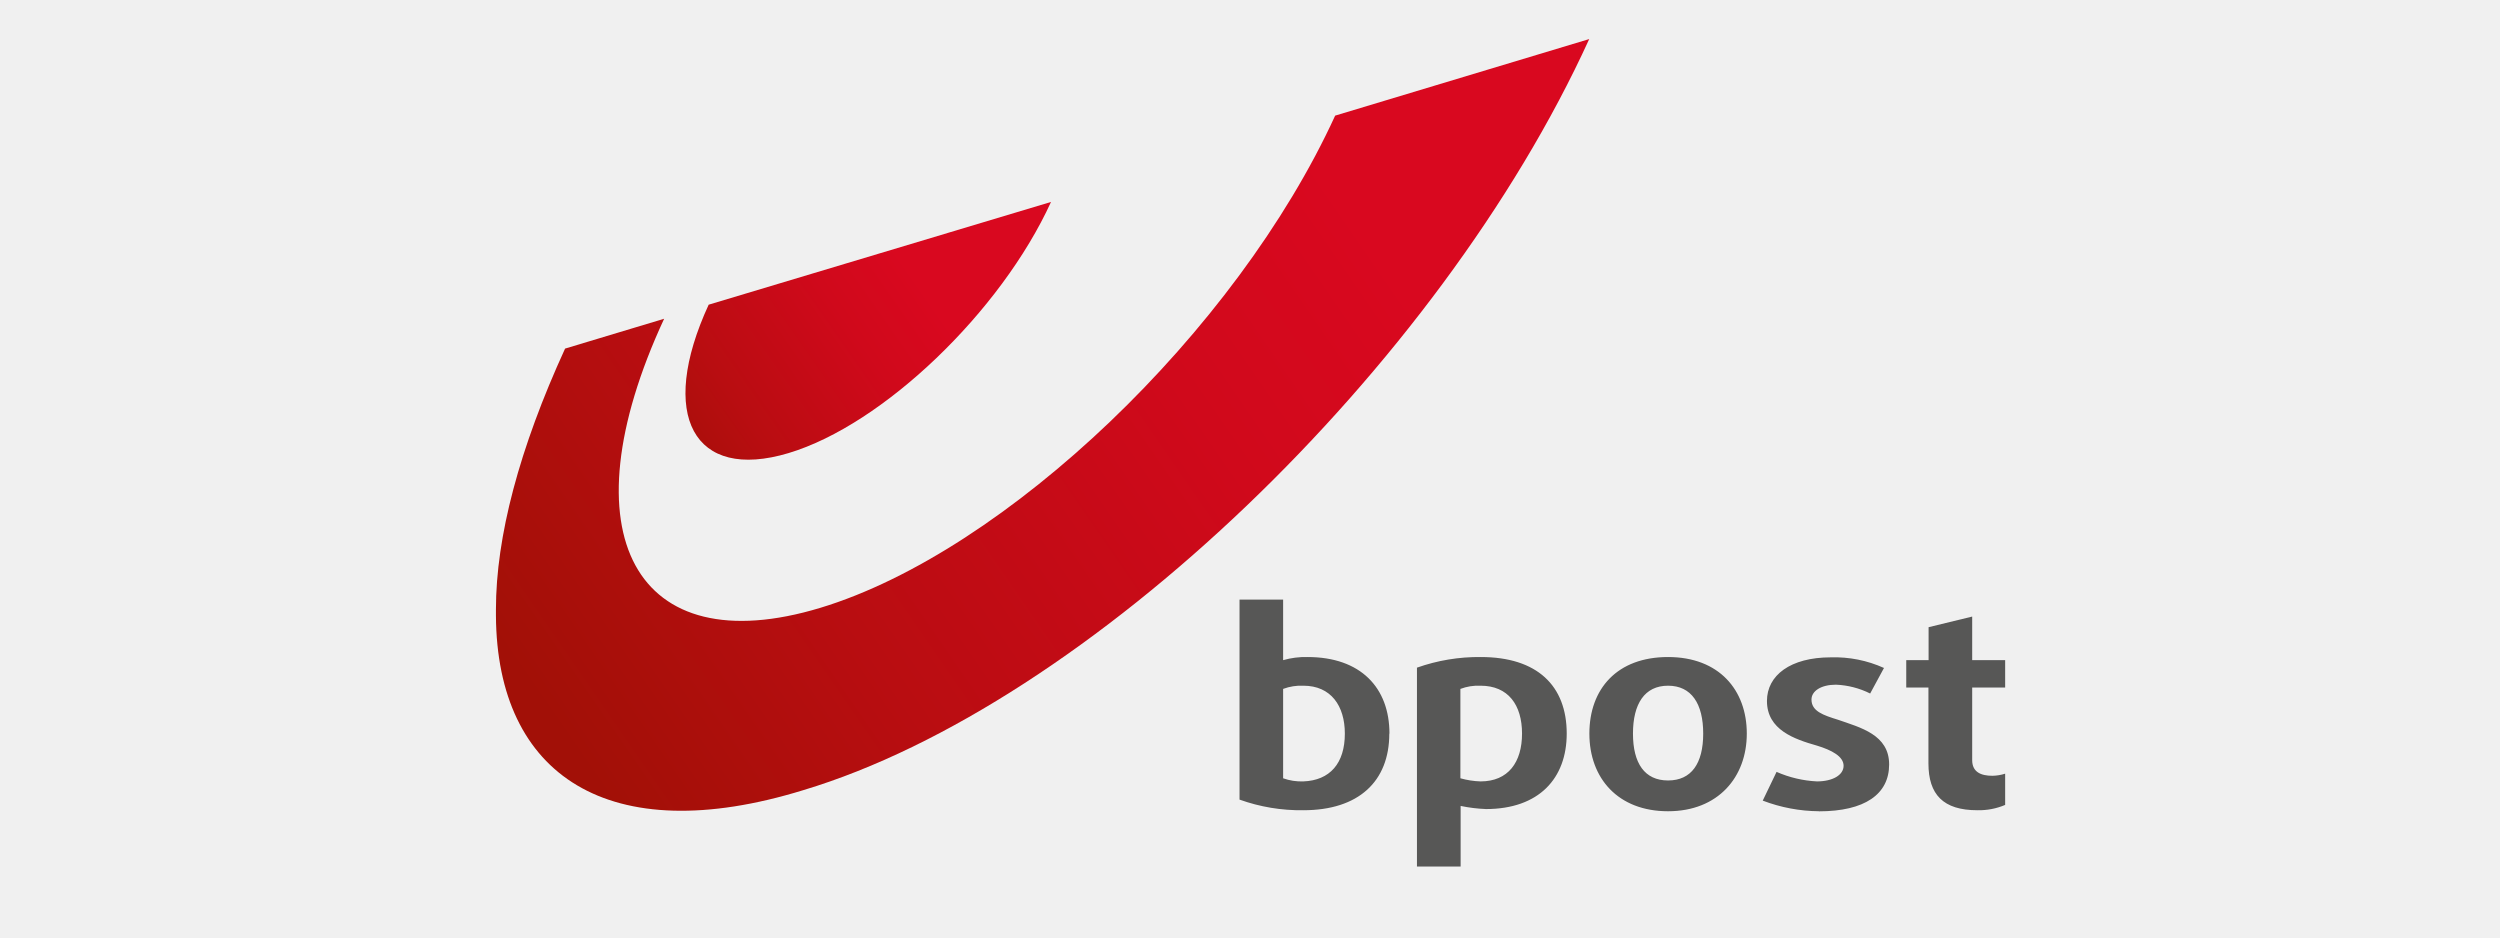
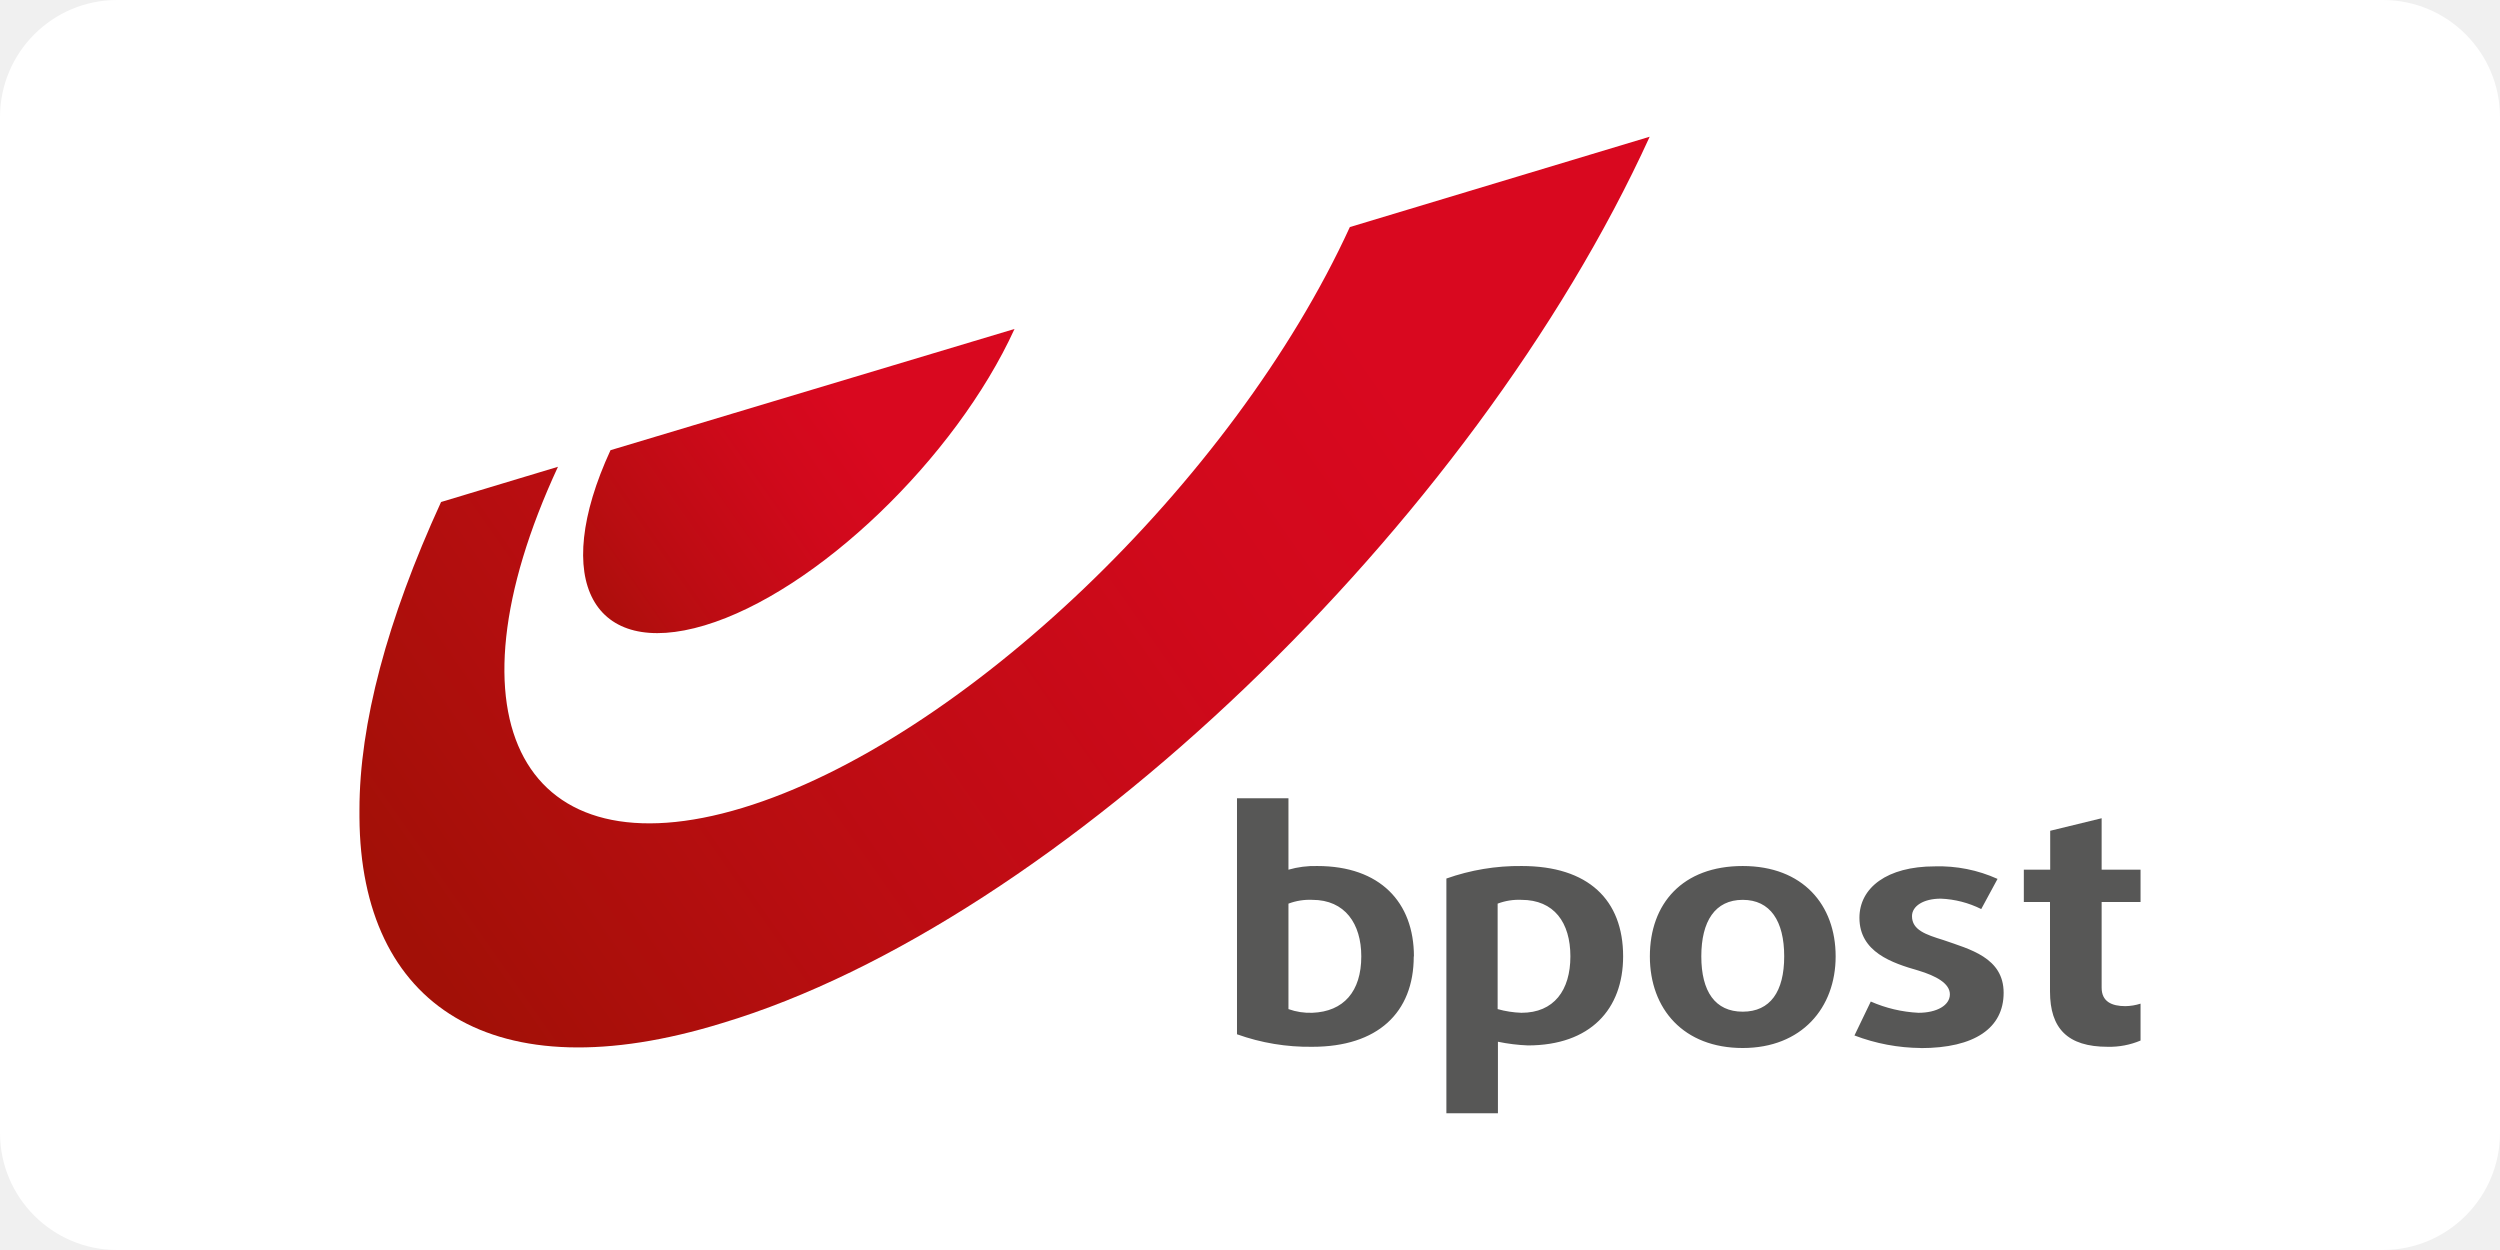
- <svg xmlns="http://www.w3.org/2000/svg" xmlns:xlink="http://www.w3.org/1999/xlink" viewBox="0 0 320 120">
+ <svg xmlns="http://www.w3.org/2000/svg" width="128" height="64" viewBox="0 0 128 64" fill="none">
+   <rect width="128" height="64" rx="6" fill="white" />
+   <path d="M84.464 7L69.112 11.626C63.136 24.674 49.192 37.976 38.009 41.366C26.826 44.755 22.521 36.933 28.568 23.899L22.582 25.703C19.816 31.74 18.404 37.075 18.404 41.46V41.847C18.466 51.486 25.216 56.009 36.975 52.383C54.134 47.228 75.4 26.864 84.464 7Z" fill="url(#paint0_linear_5_12460)" />
+   <path d="M51.944 16.842L31.258 23.05C28.171 29.748 30.357 33.733 36.078 32.019C41.799 30.305 48.922 23.461 51.944 16.842Z" fill="url(#paint1_linear_5_12460)" />
+   <path d="M78.233 53.526C77.715 53.506 77.2 53.442 76.694 53.337V57H74.055V44.981C75.293 44.543 76.598 44.325 77.912 44.34C81.32 44.34 83.104 46.072 83.104 48.966C83.104 51.666 81.433 53.526 78.218 53.526M77.897 46.072C77.482 46.053 77.068 46.119 76.679 46.266V51.666C77.076 51.778 77.485 51.841 77.897 51.855C79.568 51.855 80.404 50.698 80.404 48.966C80.404 47.233 79.568 46.072 77.897 46.072ZM89.227 53.658C86.206 53.658 84.473 51.666 84.473 48.966C84.473 46.266 86.144 44.34 89.227 44.34C92.309 44.34 93.985 46.332 93.985 48.966C93.985 51.6 92.248 53.658 89.227 53.658ZM89.227 46.072C87.811 46.072 87.107 47.167 87.107 48.966C87.107 50.764 87.815 51.798 89.227 51.798C90.638 51.798 91.351 50.769 91.351 48.966C91.351 47.162 90.643 46.072 89.227 46.072ZM98.352 53.658C97.188 53.649 96.035 53.431 94.948 53.016L95.784 51.279C96.555 51.618 97.382 51.813 98.224 51.855C99.168 51.855 99.834 51.472 99.834 50.91C99.834 50.349 99.126 49.966 98.224 49.693C96.874 49.306 95.203 48.748 95.203 46.992C95.203 45.449 96.619 44.358 99.059 44.358C100.166 44.325 101.266 44.544 102.274 45L101.439 46.544C100.795 46.222 100.09 46.04 99.371 46.011C98.474 46.011 97.894 46.393 97.894 46.907C97.894 47.616 98.602 47.852 99.499 48.13C100.849 48.602 102.586 49.027 102.586 50.83C102.586 52.633 101.108 53.663 98.337 53.663M107.915 53.596C105.857 53.596 104.96 52.652 104.96 50.764V46.181H103.62V44.528H104.97V42.536L107.604 41.894V44.528H109.596V46.181H107.604V50.571C107.604 51.279 108.118 51.515 108.822 51.515C109.085 51.51 109.345 51.467 109.596 51.387V53.276C109.068 53.499 108.498 53.608 107.925 53.596M72.384 48.97C72.384 51.859 70.524 53.596 67.191 53.596C65.877 53.615 64.571 53.398 63.334 52.955V40.87H65.969V44.528C66.448 44.39 66.947 44.327 67.446 44.34C70.661 44.34 72.393 46.199 72.393 48.966M69.698 48.966C69.698 47.295 68.862 46.072 67.191 46.072C66.775 46.053 66.359 46.119 65.969 46.266V51.666C66.36 51.806 66.775 51.87 67.191 51.855C68.796 51.793 69.698 50.764 69.698 48.966Z" fill="#575756" />
  <defs>
-     <style>.a{fill:none;}.b{fill:url(#a);}.c{fill:url(#b);}.d{fill:#575756;}</style>
-     <linearGradient id="a" x1="-1036.79" y1="-34.49" x2="-1035.43" y2="-34.49" gradientTransform="matrix(97.83, -68.5, -68.5, -97.83, 99133.59, -74305.28)" gradientUnits="userSpaceOnUse">
-       <stop offset="0" stop-color="#a21007" />
-       <stop offset="0.24" stop-color="#b90d11" />
-       <stop offset="0.56" stop-color="#d0091b" />
-       <stop offset="0.75" stop-color="#d9081f" />
-       <stop offset="1" stop-color="#d9081f" />
+     <linearGradient id="paint0_linear_5_12460" x1="20.061" y1="46.649" x2="82.867" y2="2.672" gradientUnits="userSpaceOnUse">
+       <stop stop-color="#A21007" />
+       <stop offset="0.24" stop-color="#B90D11" />
+       <stop offset="0.56" stop-color="#D0091B" />
+       <stop offset="0.75" stop-color="#D9081F" />
+       <stop offset="1" stop-color="#D9081F" />
    </linearGradient>
-     <linearGradient id="b" x1="-1029.36" y1="-61.71" x2="-1028" y2="-61.71" gradientTransform="matrix(32.73, -22.91, -22.91, -32.73, 32356.73, -25549.62)" xlink:href="#a" />
+     <linearGradient id="paint1_linear_5_12460" x1="25.992" y1="29.558" x2="47.004" y2="14.85" gradientUnits="userSpaceOnUse">
+       <stop stop-color="#A21007" />
+       <stop offset="0.24" stop-color="#B90D11" />
+       <stop offset="0.56" stop-color="#D0091B" />
+       <stop offset="0.75" stop-color="#D9081F" />
+       <stop offset="1" stop-color="#D9081F" />
+     </linearGradient>
  </defs>
-   <rect class="a" width="320" height="120" />
-   <path class="b" d="M203.42,5h0L170.9,14.8c-12.66,27.64-42.2,55.82-65.89,63s-32.81-9.39-20-37L72.33,44.62C66.47,57.41,63.48,68.71,63.48,78v.82c.13,20.42,14.43,30,39.34,22.32C139.17,90.22,184.22,47.08,203.42,5Z" />
-   <path class="c" d="M134.53,25.85h0L90.71,39c-6.54,14.19-1.91,22.63,10.21,19S128.13,39.87,134.53,25.85Z" />
-   <path class="d" d="M190.22,103.56a19.76,19.76,0,0,1-3.26-.4v7.76h-5.59V85.46a23.68,23.68,0,0,1,8.17-1.36c7.22,0,11,3.67,11,9.8,0,5.72-3.54,9.66-10.35,9.66m-.68-15.79a6.47,6.47,0,0,0-2.58.41V99.62a10.75,10.75,0,0,0,2.58.4c3.54,0,5.31-2.45,5.31-6.12s-1.77-6.13-5.31-6.13m24,16.07c-6.4,0-10.07-4.22-10.07-9.94s3.54-9.8,10.07-9.8,10.08,4.22,10.08,9.8-3.68,9.94-10.08,9.94m0-16.07c-3,0-4.49,2.32-4.49,6.13s1.5,6,4.49,6,4.5-2.18,4.5-6-1.5-6.13-4.5-6.13m19.33,16.07a20.63,20.63,0,0,1-7.21-1.36l1.77-3.68a14.65,14.65,0,0,0,5.17,1.22c2,0,3.41-.81,3.41-2s-1.5-2-3.41-2.58c-2.86-.82-6.4-2-6.4-5.72,0-3.27,3-5.58,8.17-5.58a15.38,15.38,0,0,1,6.81,1.36l-1.77,3.27A10.77,10.77,0,0,0,235,87.64c-1.9,0-3.13.81-3.13,1.9,0,1.5,1.5,2,3.4,2.59,2.86,1,6.54,1.9,6.54,5.72s-3.13,6-9,6m20.29-.14c-4.36,0-6.26-2-6.26-6V88H244V84.5h2.86V80.28l5.58-1.36V84.5h4.22V88h-4.22v9.3c0,1.5,1.09,2,2.58,2a5.69,5.69,0,0,0,1.64-.27v4a8.62,8.62,0,0,1-3.54.68m-75.29-9.8c0,6.12-3.94,9.8-11,9.8a23.21,23.21,0,0,1-8.17-1.36V76.75h5.58V84.5a10.35,10.35,0,0,1,3.13-.4c6.81,0,10.48,3.94,10.48,9.8m-5.71,0c0-3.54-1.77-6.13-5.31-6.13a6.55,6.55,0,0,0-2.59.41V99.62a6.92,6.92,0,0,0,2.59.4c3.4-.13,5.31-2.31,5.31-6.12" />
</svg>
